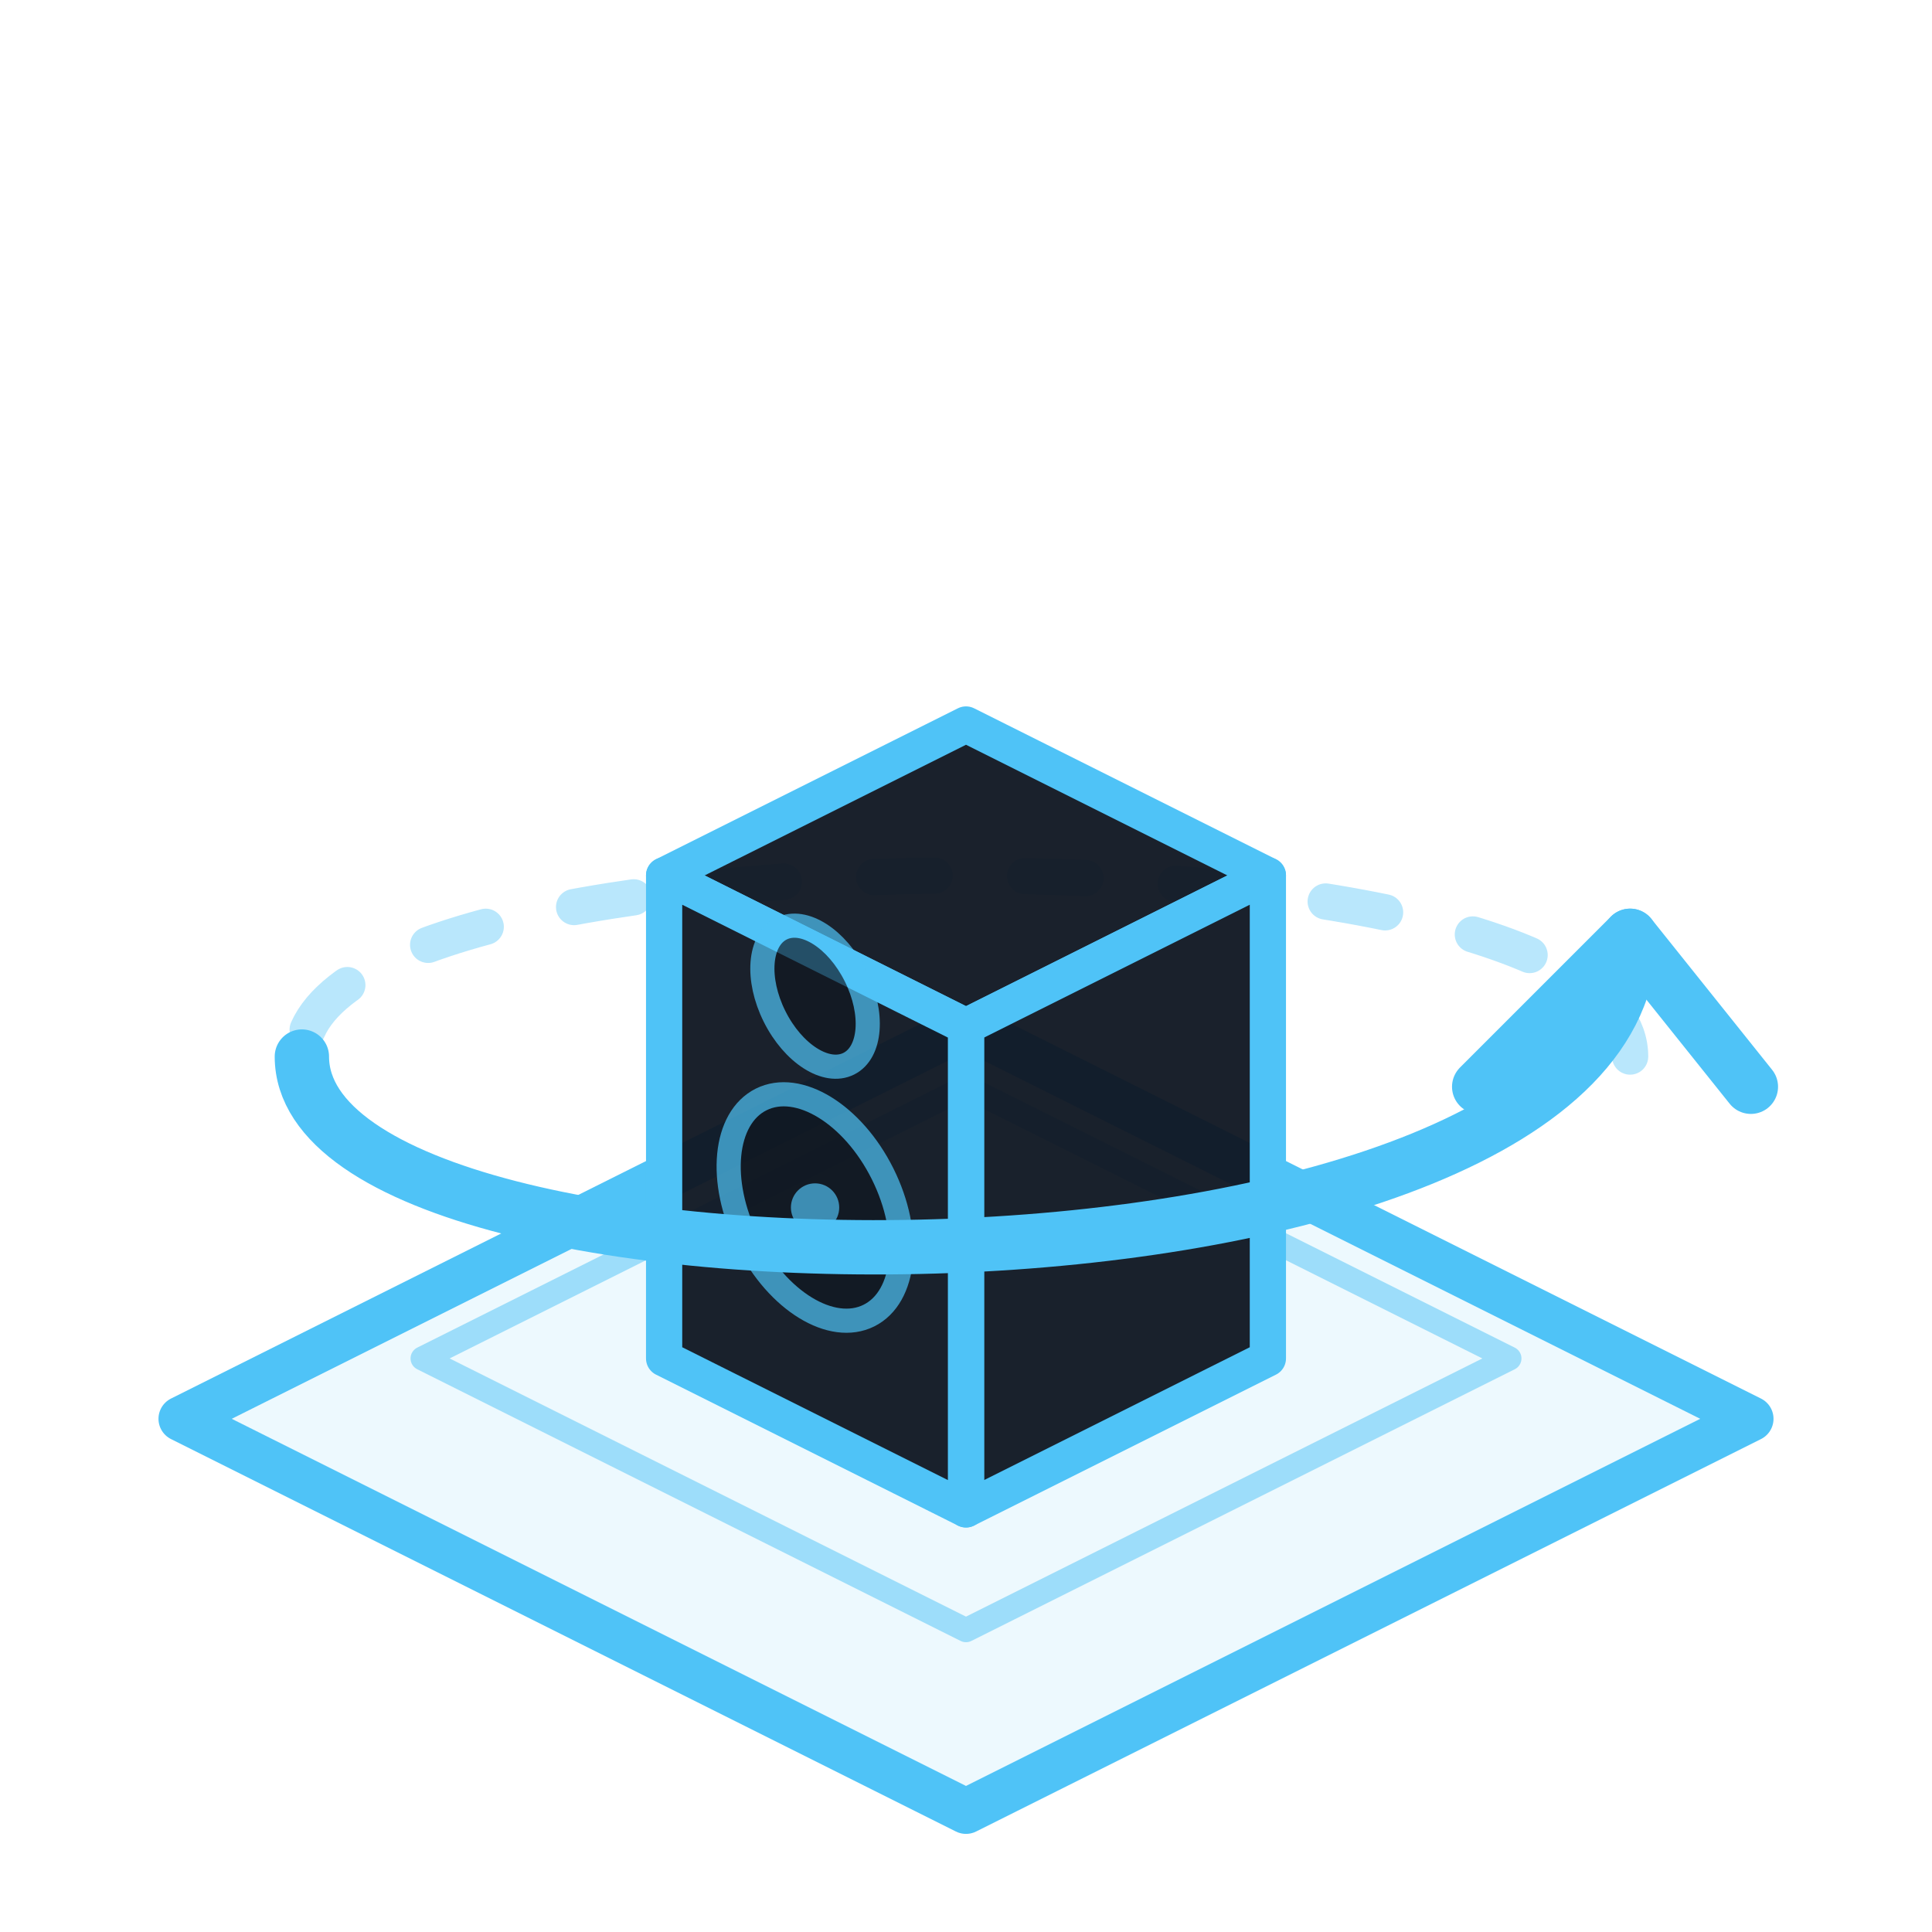
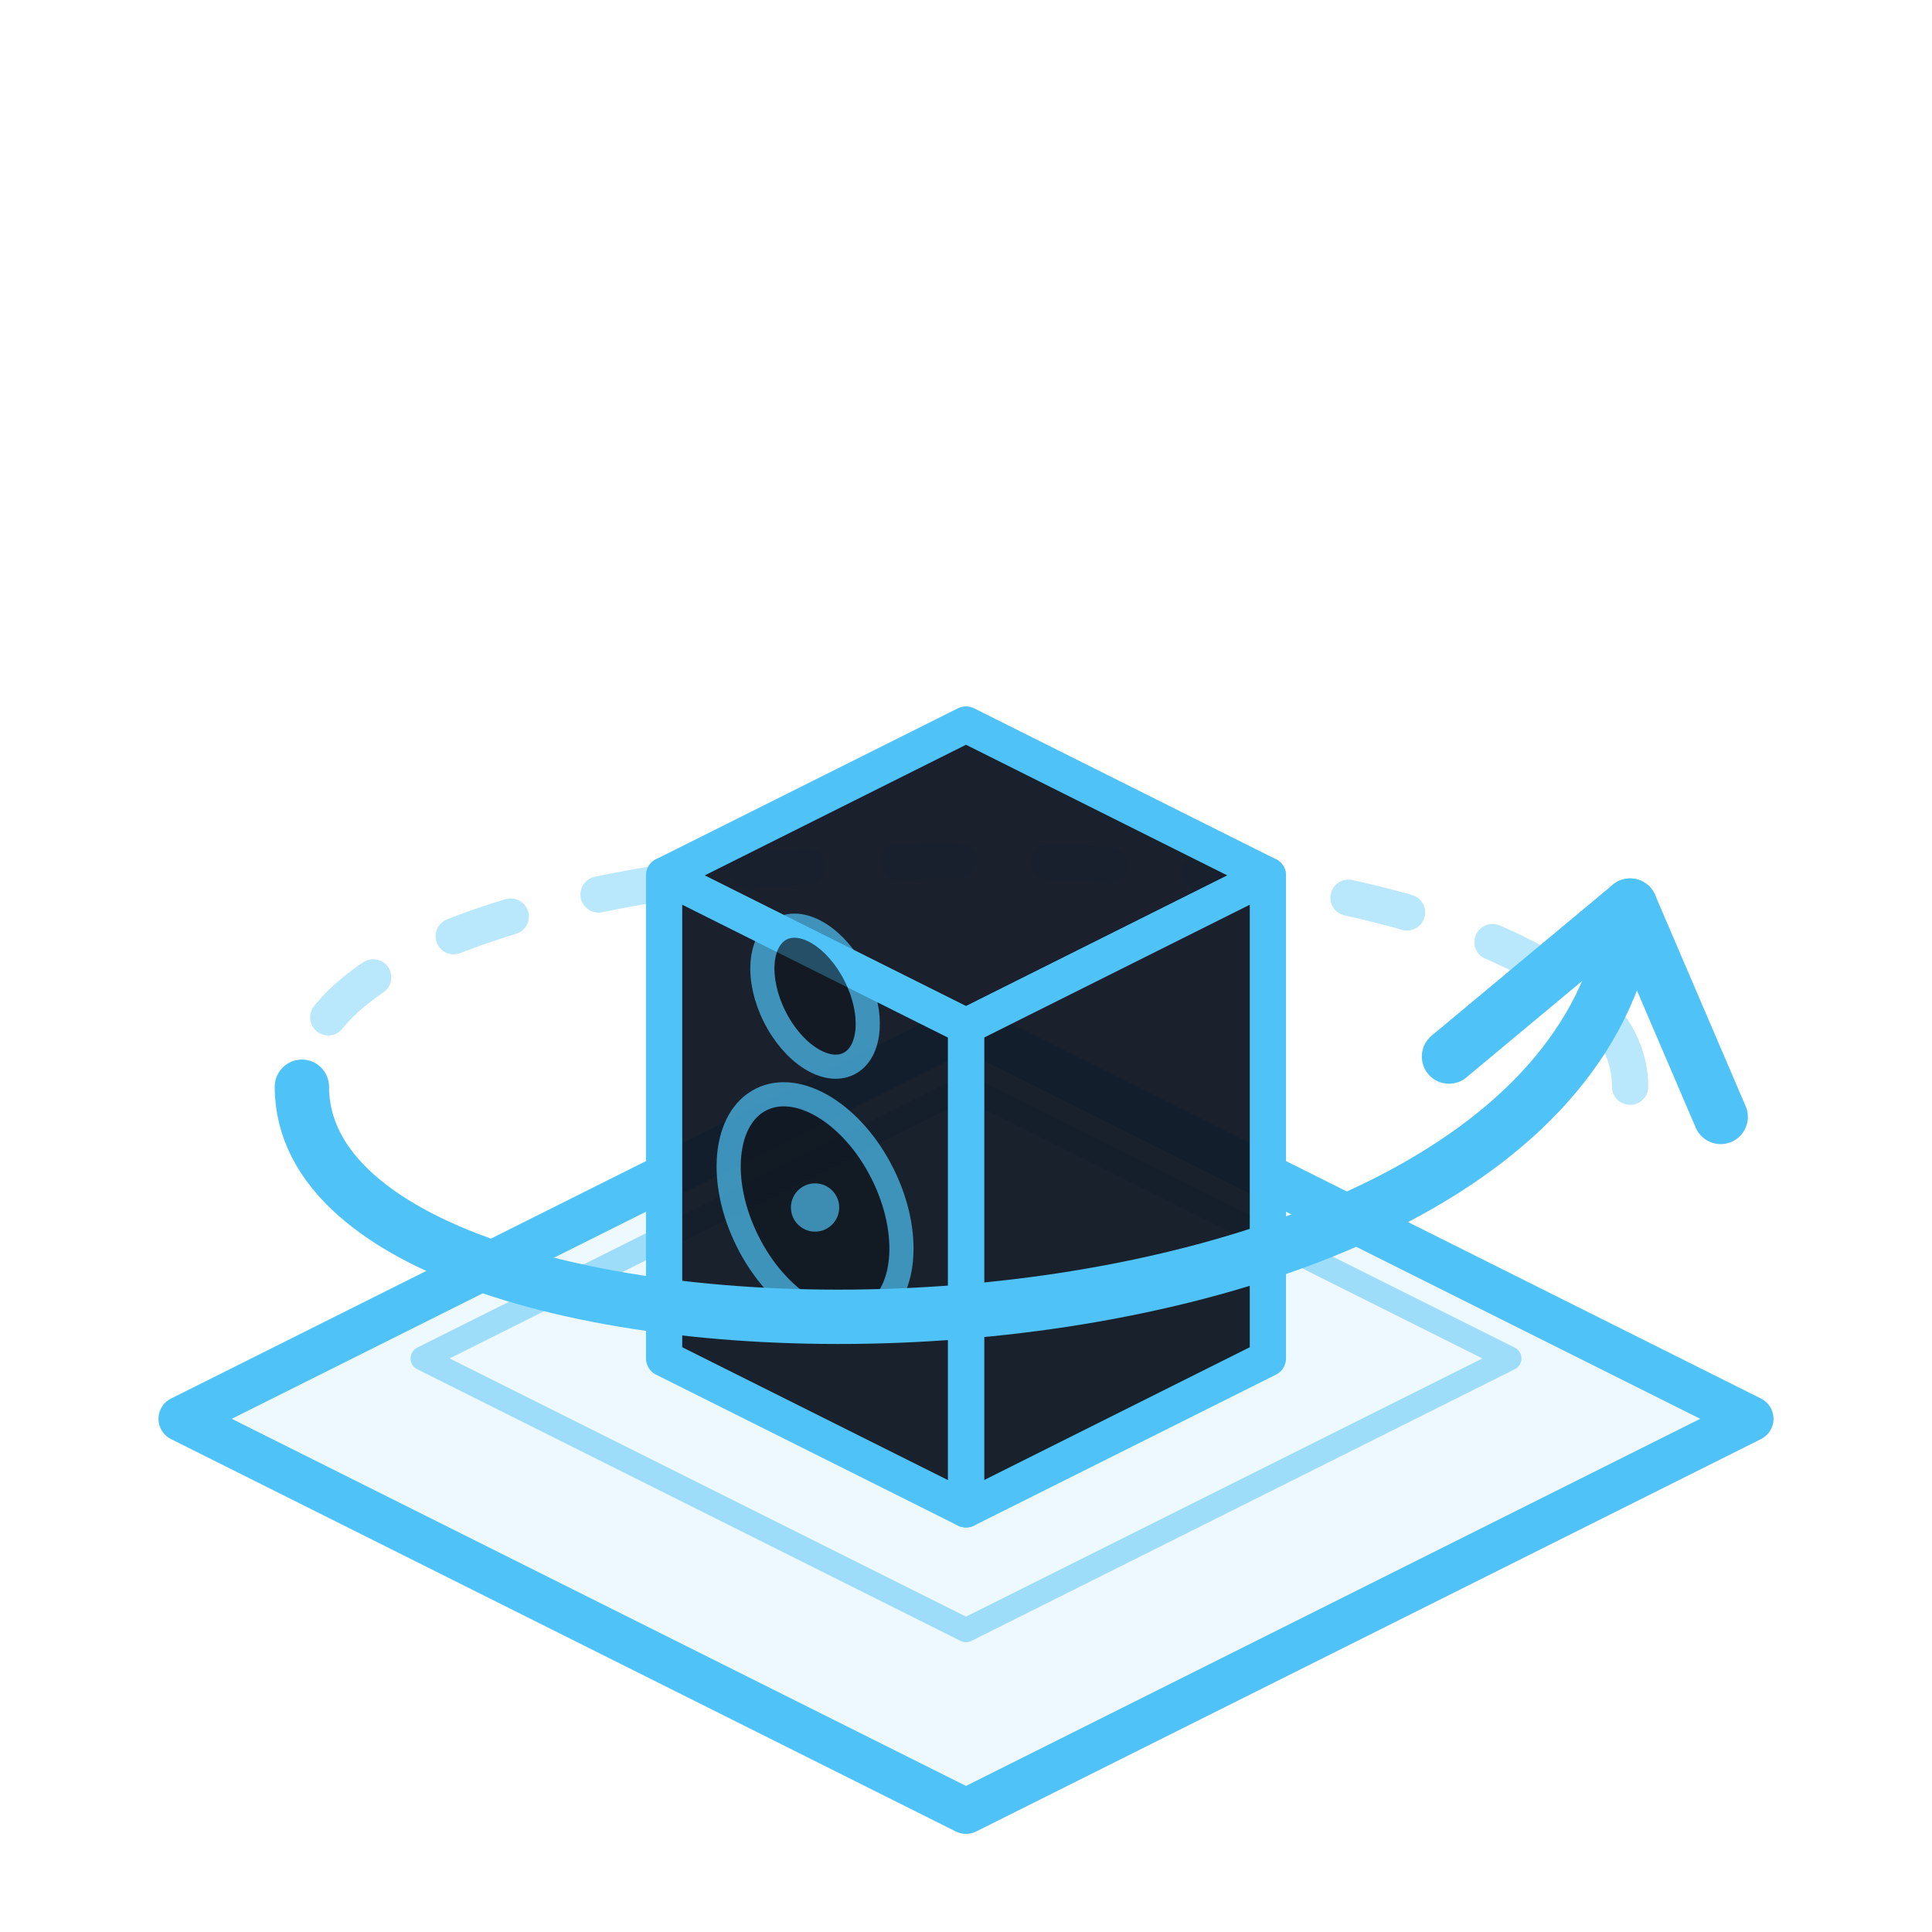
<svg xmlns="http://www.w3.org/2000/svg" width="64" height="64" viewBox="0 0 64 64" fill="none" stroke="#4FC3F7" stroke-width="1.2" stroke-linecap="round" stroke-linejoin="round">
  <polygon points="32,60 6,47 32,34 58,47" fill="#4FC3F7" fill-opacity="0.1" stroke-width="1.5" />
  <polygon points="32,54 14,45 32,36 50,45" stroke="#4FC3F7" stroke-width="0.8" stroke-opacity="0.5" />
-   <path d="M 54 35 C 54 27, 10 27, 10 35" stroke-width="1.2" stroke-dasharray="2 3" opacity="0.4" />
+   <path d="M 54 36 C 54 26, 10 26, 10 36" stroke-width="1.2" stroke-dasharray="2 3" opacity="0.4" />
  <g stroke-width="1.2" fill="#0F1722" fill-opacity="0.95">
    <polygon points="32,24 42,29 32,34 22,29" />
    <polygon points="32,34 42,29 42,45 32,50" />
    <polygon points="22,29 32,34 32,50 22,45" />
    <g opacity="0.7" stroke-width="0.8">
      <ellipse cx="27" cy="33" rx="1.5" ry="2.5" transform="rotate(-26.5 27 33)" />
      <ellipse cx="27" cy="40" rx="2.5" ry="4" transform="rotate(-26.5 27 40)" />
      <circle cx="27" cy="40" r="0.8" fill="#4FC3F7" stroke="none" />
    </g>
  </g>
-   <path d="M 10 35 C 10 44, 54 44, 54 31" stroke-width="1.8" />
-   <path d="M 49 36 L 54 31 L 58 36" stroke-width="1.8" />
+   <path d="M 10 36 C 10 47, 52 47, 54 30" stroke-width="1.8" />
+   <path d="M 48 35 L 54 30 L 57 37" stroke-width="1.8" />
</svg>
